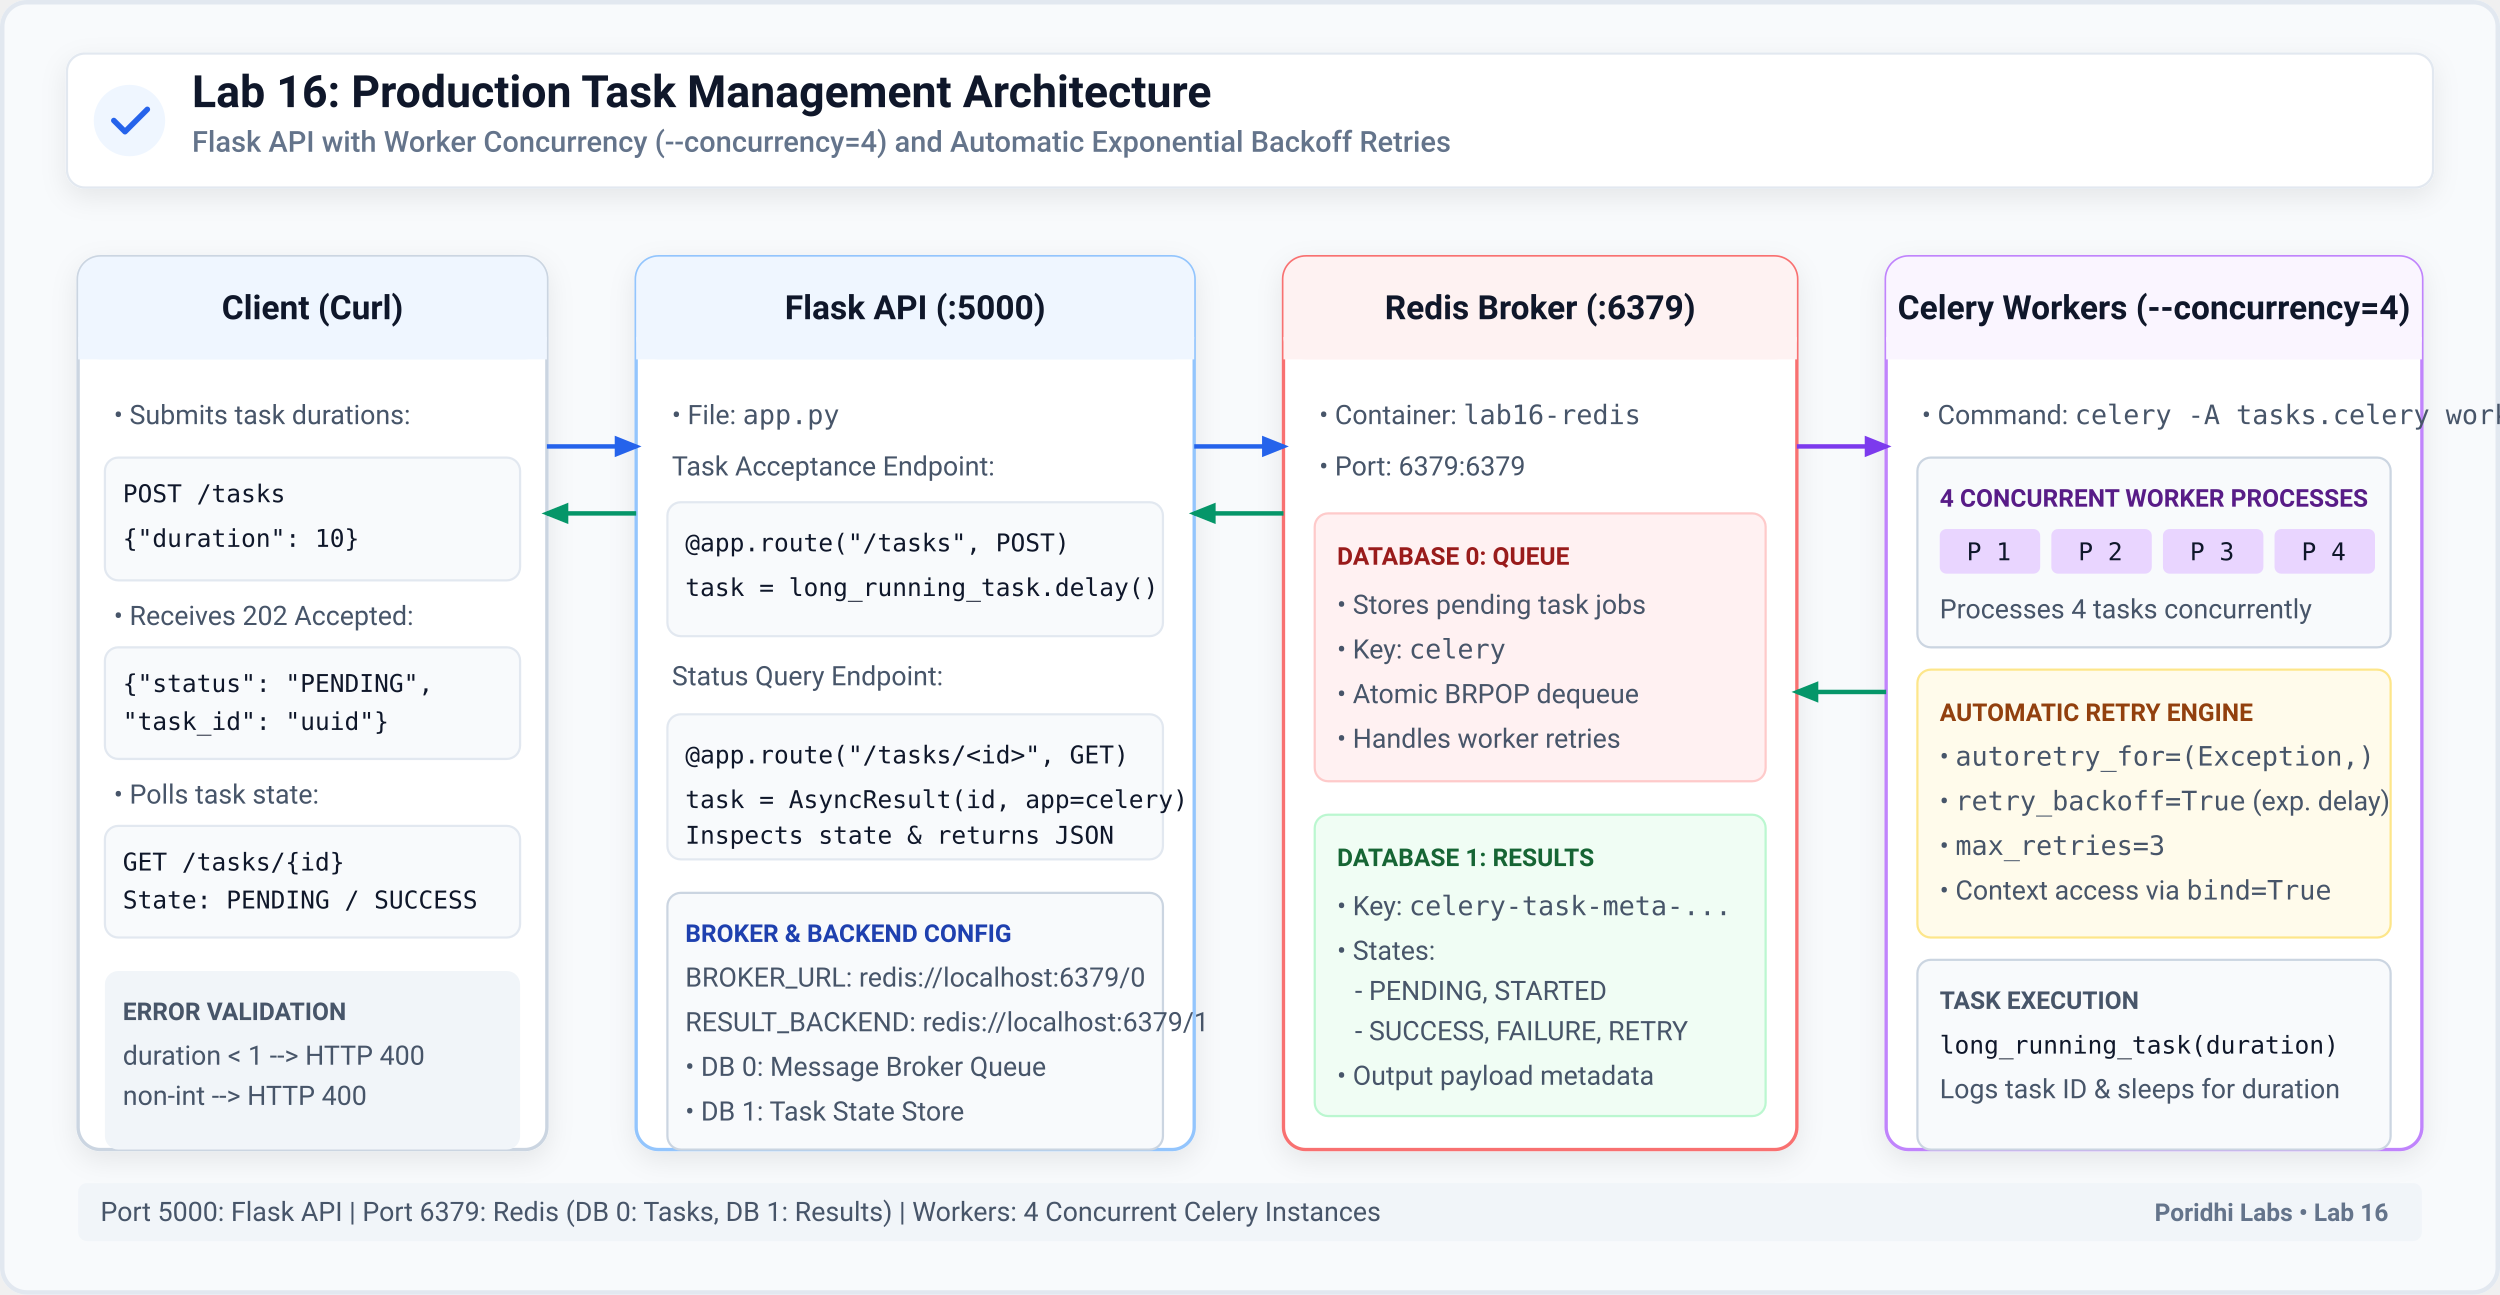
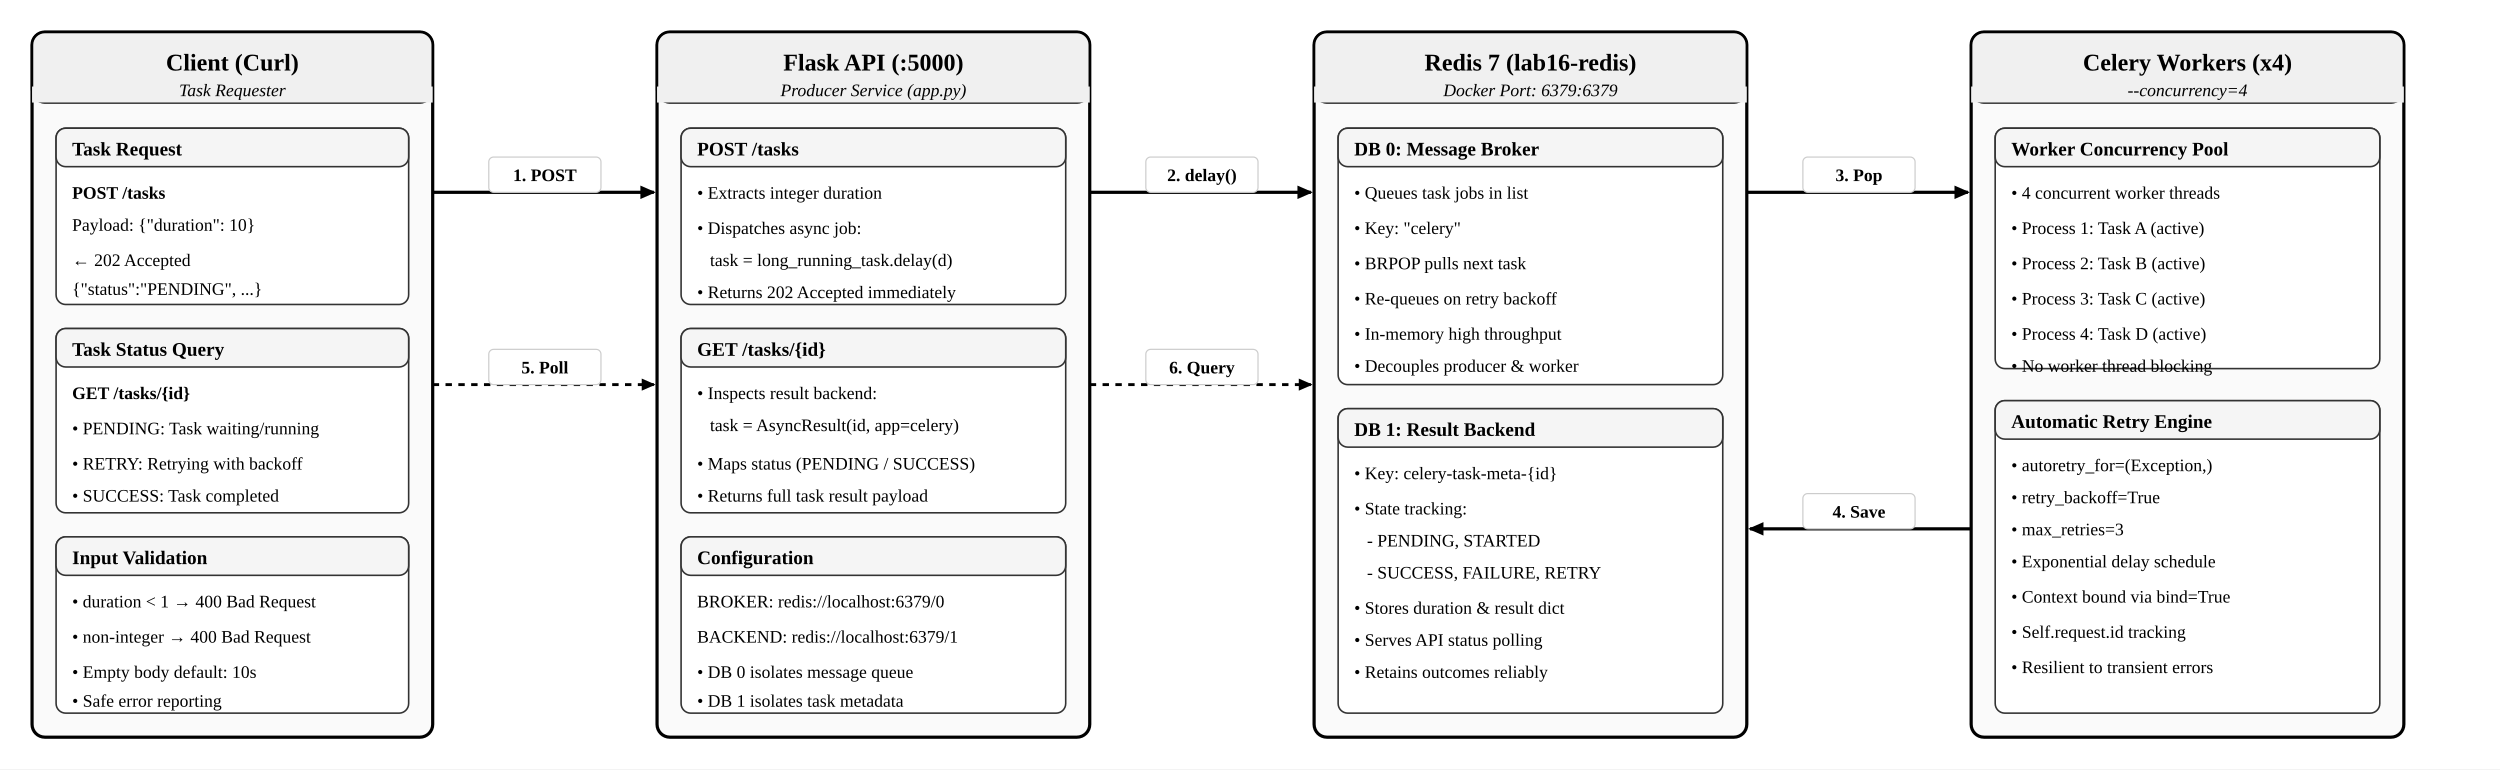
- <svg xmlns="http://www.w3.org/2000/svg" viewBox="0 0 1120 580" width="100%" height="100%">
+ <svg xmlns="http://www.w3.org/2000/svg" viewBox="0 0 1560 480" width="1560" height="480">
  <defs>
    <style>
-       .font-sans { font-family: -apple-system, BlinkMacSystemFont, "Segoe UI", Roboto, Helvetica, Arial, sans-serif; }
-       .title { font-size: 20px; font-weight: 700; fill: #0f172a; }
-       .subtitle { font-size: 13px; font-weight: 500; fill: #64748b; }
-       .box-title { font-size: 15px; font-weight: 700; fill: #0f172a; }
-       .box-desc { font-size: 12px; font-weight: 400; fill: #475569; }
-       .badge-text { font-size: 11px; font-weight: 600; }
-       .code-text { font-family: ui-monospace, SFMono-Regular, Menlo, Monaco, Consolas, monospace; font-size: 11px; fill: #0f172a; }
+       text {
+         font-family: "Times New Roman", Times, "Liberation Serif", serif;
+         fill: #000000;
+       }
+       .title-text {
+         font-size: 15px;
+         font-weight: bold;
+         fill: #000000;
+       }
+       .subtitle-text {
+         font-size: 11px;
+         font-style: italic;
+         fill: #000000;
+       }
+       .section-heading {
+         font-size: 12px;
+         font-weight: bold;
+         fill: #000000;
+       }
+       .code-font {
+         font-family: "Times New Roman", Times, "Liberation Serif", serif;
+         font-size: 11px;
+         fill: #000000;
+       }
+       .body-text {
+         font-size: 11px;
+         fill: #000000;
+       }
+       .arrow-label {
+         font-size: 11px;
+         font-weight: bold;
+         fill: #000000;
+       }
+       .arrow-sub {
+         font-size: 10px;
+         font-style: italic;
+         fill: #000000;
+       }
+       .flow-step-title {
+         font-size: 12px;
+         font-weight: bold;
+         fill: #000000;
+       }
+       .flow-step-sub {
+         font-size: 11px;
+         font-style: italic;
+         fill: #000000;
+       }
    </style>
-     <filter id="shadow" x="-4%" y="-4%" width="108%" height="108%" filterUnits="userSpaceOnUse">
-       <feDropShadow dx="0" dy="4" stdDeviation="6" flood-color="#0f172a" flood-opacity="0.08" />
-     </filter>
-     <marker id="arr-blue" viewBox="0 0 10 10" refX="8" refY="5" markerWidth="6" markerHeight="6" orient="auto-start-reverse">
-       <path d="M 0 1 L 10 5 L 0 9 z" fill="#2563eb" />
-     </marker>
-     <marker id="arr-purple" viewBox="0 0 10 10" refX="8" refY="5" markerWidth="6" markerHeight="6" orient="auto-start-reverse">
-       <path d="M 0 1 L 10 5 L 0 9 z" fill="#7c3aed" />
-     </marker>
-     <marker id="arr-green" viewBox="0 0 10 10" refX="8" refY="5" markerWidth="6" markerHeight="6" orient="auto-start-reverse">
-       <path d="M 0 1 L 10 5 L 0 9 z" fill="#059669" />
+     <marker id="arr-black" viewBox="0 0 10 10" refX="7" refY="5" markerWidth="6" markerHeight="6" orient="auto-start-reverse">
+       <path d="M 0 1.5 L 8 5 L 0 8.5 z" fill="#000000" />
    </marker>
  </defs>
-   <rect width="1120" height="580" fill="#f8fafc" rx="12" />
-   <rect x="1" y="1" width="1118" height="578" fill="none" stroke="#e2e8f0" stroke-width="2" rx="11" />
-   <rect x="30" y="24" width="1060" height="60" rx="8" fill="#ffffff" stroke="#e2e8f0" stroke-width="1" filter="url(#shadow)" />
-   <circle cx="58" cy="54" r="16" fill="#eff6ff" />
-   <path d="M51 54 L56 59 L66 49" fill="none" stroke="#2563eb" stroke-width="2.5" stroke-linecap="round" stroke-linejoin="round" />
-   <text x="86" y="48" class="font-sans title">Lab 16: Production Task Management Architecture</text>
-   <text x="86" y="68" class="font-sans subtitle">Flask API with Worker Concurrency (--concurrency=4) and Automatic Exponential Backoff Retries</text>
-   <g transform="translate(35, 115)">
-     <rect width="210" height="400" rx="10" fill="#ffffff" stroke="#cbd5e1" stroke-width="1.5" filter="url(#shadow)" />
-     <rect width="210" height="46" rx="10" fill="#eff6ff" />
-     <rect y="36" width="210" height="10" fill="#eff6ff" />
-     <text x="105" y="28" text-anchor="middle" class="font-sans box-title" fill="#1e40af">Client (Curl)</text>
-     <text x="16" y="75" class="font-sans box-desc">• Submits task durations:</text>
-     <rect x="12" y="90" width="186" height="55" rx="6" fill="#f8fafc" stroke="#e2e8f0" />
-     <text x="20" y="110" class="code-text" fill="#2563eb">POST /tasks</text>
-     <text x="20" y="130" class="code-text" fill="#64748b">{"duration": 10}</text>
-     <text x="16" y="165" class="font-sans box-desc">• Receives 202 Accepted:</text>
-     <rect x="12" y="175" width="186" height="50" rx="6" fill="#f8fafc" stroke="#e2e8f0" />
-     <text x="20" y="195" class="code-text" fill="#059669">{"status": "PENDING",</text>
-     <text x="20" y="212" class="code-text" fill="#059669"> "task_id": "uuid"}</text>
-     <text x="16" y="245" class="font-sans box-desc">• Polls task state:</text>
-     <rect x="12" y="255" width="186" height="50" rx="6" fill="#f8fafc" stroke="#e2e8f0" />
-     <text x="20" y="275" class="code-text" fill="#2563eb">GET /tasks/{id}</text>
-     <text x="20" y="292" class="code-text" fill="#64748b">State: PENDING / SUCCESS</text>
-     <rect x="12" y="320" width="186" height="80" rx="6" fill="#f1f5f9" />
-     <text x="20" y="342" class="font-sans badge-text" fill="#475569">ERROR VALIDATION</text>
-     <text x="20" y="362" class="font-sans box-desc">duration &lt; 1 --&gt; HTTP 400</text>
-     <text x="20" y="380" class="font-sans box-desc">non-int --&gt; HTTP 400</text>
-   </g>
-   <g transform="translate(285, 115)">
-     <rect width="250" height="400" rx="10" fill="#ffffff" stroke="#93c5fd" stroke-width="1.5" filter="url(#shadow)" />
-     <rect width="250" height="46" rx="10" fill="#eff6ff" />
-     <rect y="36" width="250" height="10" fill="#eff6ff" />
-     <text x="125" y="28" text-anchor="middle" class="font-sans box-title" fill="#1e40af">Flask API (:5000)</text>
-     <text x="16" y="75" class="font-sans box-desc">• File: <tspan font-family="monospace">app.py</tspan>
-     </text>
-     <text x="16" y="98" class="font-sans box-desc font-weight-600">Task Acceptance Endpoint:</text>
-     <rect x="14" y="110" width="222" height="60" rx="6" fill="#f8fafc" stroke="#e2e8f0" />
-     <text x="22" y="132" class="code-text" fill="#2563eb">@app.route("/tasks", POST)</text>
-     <text x="22" y="152" class="code-text" fill="#0f172a">task = long_running_task.delay()</text>
-     <text x="16" y="192" class="font-sans box-desc font-weight-600">Status Query Endpoint:</text>
-     <rect x="14" y="205" width="222" height="65" rx="6" fill="#f8fafc" stroke="#e2e8f0" />
-     <text x="22" y="227" class="code-text" fill="#059669">@app.route("/tasks/&lt;id&gt;", GET)</text>
-     <text x="22" y="247" class="code-text" fill="#0f172a">task = AsyncResult(id, app=celery)</text>
-     <text x="22" y="263" class="code-text" fill="#64748b">Inspects state &amp; returns JSON</text>
-     <rect x="14" y="285" width="222" height="115" rx="6" fill="#f8fafc" stroke="#cbd5e1" />
-     <text x="22" y="307" class="font-sans badge-text" fill="#1e40af">BROKER &amp; BACKEND CONFIG</text>
-     <text x="22" y="327" class="font-sans box-desc">BROKER_URL: redis://localhost:6379/0</text>
-     <text x="22" y="347" class="font-sans box-desc">RESULT_BACKEND: redis://localhost:6379/1</text>
-     <text x="22" y="367" class="font-sans box-desc">• DB 0: Message Broker Queue</text>
-     <text x="22" y="387" class="font-sans box-desc">• DB 1: Task State Store</text>
-   </g>
-   <g transform="translate(575, 115)">
-     <rect width="230" height="400" rx="10" fill="#ffffff" stroke="#f87171" stroke-width="1.5" filter="url(#shadow)" />
-     <rect width="230" height="46" rx="10" fill="#fef2f2" />
-     <rect y="36" width="230" height="10" fill="#fef2f2" />
-     <text x="115" y="28" text-anchor="middle" class="font-sans box-title" fill="#991b1b">Redis Broker (:6379)</text>
-     <text x="16" y="75" class="font-sans box-desc">• Container: <tspan font-family="monospace">lab16-redis</tspan>
-     </text>
-     <text x="16" y="98" class="font-sans box-desc">• Port: 6379:6379</text>
-     <rect x="14" y="115" width="202" height="120" rx="6" fill="#fff1f2" stroke="#fecaca" />
-     <text x="24" y="138" class="font-sans badge-text" fill="#991b1b">DATABASE 0: QUEUE</text>
-     <text x="24" y="160" class="font-sans box-desc">• Stores pending task jobs</text>
-     <text x="24" y="180" class="font-sans box-desc">• Key: <tspan font-family="monospace">celery</tspan>
-     </text>
-     <text x="24" y="200" class="font-sans box-desc">• Atomic BRPOP dequeue</text>
-     <text x="24" y="220" class="font-sans box-desc">• Handles worker retries</text>
-     <rect x="14" y="250" width="202" height="135" rx="6" fill="#f0fdf4" stroke="#bbf7d0" />
-     <text x="24" y="273" class="font-sans badge-text" fill="#166534">DATABASE 1: RESULTS</text>
-     <text x="24" y="295" class="font-sans box-desc">• Key: <tspan font-family="monospace">celery-task-meta-...</tspan>
-     </text>
-     <text x="24" y="315" class="font-sans box-desc">• States:</text>
-     <text x="32" y="333" class="font-sans box-desc">- PENDING, STARTED</text>
-     <text x="32" y="351" class="font-sans box-desc">- SUCCESS, FAILURE, RETRY</text>
-     <text x="24" y="371" class="font-sans box-desc">• Output payload metadata</text>
-   </g>
-   <g transform="translate(845, 115)">
-     <rect width="240" height="400" rx="10" fill="#ffffff" stroke="#c084fc" stroke-width="1.5" filter="url(#shadow)" />
-     <rect width="240" height="46" rx="10" fill="#faf5ff" />
-     <rect y="36" width="240" height="10" fill="#faf5ff" />
-     <text x="120" y="28" text-anchor="middle" class="font-sans box-title" fill="#581c87">Celery Workers (--concurrency=4)</text>
-     <text x="16" y="75" class="font-sans box-desc">• Command: <tspan font-family="monospace">celery -A tasks.celery worker</tspan>
-     </text>
-     <rect x="14" y="90" width="212" height="85" rx="6" fill="#f8fafc" stroke="#cbd5e1" />
-     <text x="24" y="112" class="font-sans badge-text" fill="#581c87">4 CONCURRENT WORKER PROCESSES</text>
-     <rect x="24" y="122" width="45" height="20" rx="3" fill="#e9d5ff" />
-     <text x="46" y="136" text-anchor="middle" class="code-text" fill="#581c87">P 1</text>
-     <rect x="74" y="122" width="45" height="20" rx="3" fill="#e9d5ff" />
-     <text x="96" y="136" text-anchor="middle" class="code-text" fill="#581c87">P 2</text>
-     <rect x="124" y="122" width="45" height="20" rx="3" fill="#e9d5ff" />
-     <text x="146" y="136" text-anchor="middle" class="code-text" fill="#581c87">P 3</text>
-     <rect x="174" y="122" width="45" height="20" rx="3" fill="#e9d5ff" />
-     <text x="196" y="136" text-anchor="middle" class="code-text" fill="#581c87">P 4</text>
-     <text x="24" y="162" class="font-sans box-desc">Processes 4 tasks concurrently</text>
-     <rect x="14" y="185" width="212" height="120" rx="6" fill="#fffbeb" stroke="#fde68a" />
-     <text x="24" y="208" class="font-sans badge-text" fill="#92400e">AUTOMATIC RETRY ENGINE</text>
-     <text x="24" y="228" class="font-sans box-desc">• <tspan font-family="monospace">autoretry_for=(Exception,)</tspan>
-     </text>
-     <text x="24" y="248" class="font-sans box-desc">• <tspan font-family="monospace">retry_backoff=True</tspan> (exp. delay)</text>
-     <text x="24" y="268" class="font-sans box-desc">• <tspan font-family="monospace">max_retries=3</tspan>
-     </text>
-     <text x="24" y="288" class="font-sans box-desc">• Context access via <tspan font-family="monospace">bind=True</tspan>
-     </text>
-     <rect x="14" y="315" width="212" height="85" rx="6" fill="#f8fafc" stroke="#cbd5e1" />
-     <text x="24" y="337" class="font-sans badge-text" fill="#475569">TASK EXECUTION</text>
-     <text x="24" y="357" class="code-text" fill="#0f172a">long_running_task(duration)</text>
-     <text x="24" y="377" class="font-sans box-desc">Logs task ID &amp; sleeps for duration</text>
-   </g>
-   <line x1="245" y1="200" x2="285" y2="200" stroke="#2563eb" stroke-width="2" marker-end="url(#arr-blue)" />
-   <line x1="285" y1="230" x2="245" y2="230" stroke="#059669" stroke-width="2" marker-end="url(#arr-green)" />
-   <line x1="535" y1="200" x2="575" y2="200" stroke="#2563eb" stroke-width="2" marker-end="url(#arr-blue)" />
-   <line x1="575" y1="230" x2="535" y2="230" stroke="#059669" stroke-width="2" marker-end="url(#arr-green)" />
-   <line x1="805" y1="200" x2="845" y2="200" stroke="#7c3aed" stroke-width="2" marker-end="url(#arr-purple)" />
-   <line x1="845" y1="310" x2="805" y2="310" stroke="#059669" stroke-width="2" marker-end="url(#arr-green)" />
-   <rect x="35" y="530" width="1050" height="26" rx="4" fill="#f1f5f9" />
-   <text x="45" y="547" class="font-sans box-desc">Port 5000: Flask API | Port 6379: Redis (DB 0: Tasks, DB 1: Results) | Workers: 4 Concurrent Celery Instances</text>
-   <text x="1070" y="547" text-anchor="end" class="font-sans badge-text" fill="#64748b">Poridhi Labs • Lab 16</text>
+   <rect width="100%" height="100%" fill="#ffffff" />
+   <g transform="translate(20, 20)">
+     <rect width="250" height="440" rx="8" fill="#fafafa" stroke="#000000" stroke-width="2" />
+     <rect width="250" height="44" rx="8" fill="#f0f0f0" stroke="#000000" stroke-width="1.5" />
+     <rect y="34" width="250" height="10" fill="#f0f0f0" />
+     <text x="125" y="24" text-anchor="middle" class="title-text">Client (Curl)</text>
+     <text x="125" y="40" text-anchor="middle" class="subtitle-text">Task Requester</text>
+     <g transform="translate(15, 60)">
+       <rect width="220" height="110" rx="6" fill="#ffffff" stroke="#333333" stroke-width="1" />
+       <rect width="220" height="24" rx="6" fill="#f5f5f5" stroke="#333333" stroke-width="1" />
+       <text x="10" y="17" class="section-heading">Task Request</text>
+       <text x="10" y="44" class="code-font" font-weight="bold">POST /tasks</text>
+       <text x="10" y="64" class="code-font">Payload: {"duration": 10}</text>
+       <text x="10" y="86" class="body-text">← 202 Accepted</text>
+       <text x="10" y="104" class="code-font">{"status":"PENDING", ...}</text>
+     </g>
+     <g transform="translate(15, 185)">
+       <rect width="220" height="115" rx="6" fill="#ffffff" stroke="#333333" stroke-width="1" />
+       <rect width="220" height="24" rx="6" fill="#f5f5f5" stroke="#333333" stroke-width="1" />
+       <text x="10" y="17" class="section-heading">Task Status Query</text>
+       <text x="10" y="44" class="code-font" font-weight="bold">GET /tasks/{id}</text>
+       <text x="10" y="66" class="body-text">• PENDING: Task waiting/running</text>
+       <text x="10" y="88" class="body-text">• RETRY: Retrying with backoff</text>
+       <text x="10" y="108" class="body-text">• SUCCESS: Task completed</text>
+     </g>
+     <g transform="translate(15, 315)">
+       <rect width="220" height="110" rx="6" fill="#ffffff" stroke="#333333" stroke-width="1" />
+       <rect width="220" height="24" rx="6" fill="#f5f5f5" stroke="#333333" stroke-width="1" />
+       <text x="10" y="17" class="section-heading">Input Validation</text>
+       <text x="10" y="44" class="body-text">• duration &lt; 1 → 400 Bad Request</text>
+       <text x="10" y="66" class="body-text">• non-integer → 400 Bad Request</text>
+       <text x="10" y="88" class="body-text">• Empty body default: 10s</text>
+       <text x="10" y="106" class="body-text">• Safe error reporting</text>
+     </g>
+   </g>
+   <g transform="translate(410, 20)">
+     <rect width="270" height="440" rx="8" fill="#fafafa" stroke="#000000" stroke-width="2" />
+     <rect width="270" height="44" rx="8" fill="#f0f0f0" stroke="#000000" stroke-width="1.5" />
+     <rect y="34" width="270" height="10" fill="#f0f0f0" />
+     <text x="135" y="24" text-anchor="middle" class="title-text">Flask API (:5000)</text>
+     <text x="135" y="40" text-anchor="middle" class="subtitle-text">Producer Service (app.py)</text>
+     <g transform="translate(15, 60)">
+       <rect width="240" height="110" rx="6" fill="#ffffff" stroke="#333333" stroke-width="1" />
+       <rect width="240" height="24" rx="6" fill="#f5f5f5" stroke="#333333" stroke-width="1" />
+       <text x="10" y="17" class="section-heading">POST /tasks</text>
+       <text x="10" y="44" class="body-text">• Extracts integer duration</text>
+       <text x="10" y="66" class="body-text">• Dispatches async job:</text>
+       <text x="18" y="86" class="code-font">task = long_running_task.delay(d)</text>
+       <text x="10" y="106" class="body-text">• Returns 202 Accepted immediately</text>
+     </g>
+     <g transform="translate(15, 185)">
+       <rect width="240" height="115" rx="6" fill="#ffffff" stroke="#333333" stroke-width="1" />
+       <rect width="240" height="24" rx="6" fill="#f5f5f5" stroke="#333333" stroke-width="1" />
+       <text x="10" y="17" class="section-heading">GET /tasks/{id}</text>
+       <text x="10" y="44" class="body-text">• Inspects result backend:</text>
+       <text x="18" y="64" class="code-font">task = AsyncResult(id, app=celery)</text>
+       <text x="10" y="88" class="body-text">• Maps status (PENDING / SUCCESS)</text>
+       <text x="10" y="108" class="body-text">• Returns full task result payload</text>
+     </g>
+     <g transform="translate(15, 315)">
+       <rect width="240" height="110" rx="6" fill="#ffffff" stroke="#333333" stroke-width="1" />
+       <rect width="240" height="24" rx="6" fill="#f5f5f5" stroke="#333333" stroke-width="1" />
+       <text x="10" y="17" class="section-heading">Configuration</text>
+       <text x="10" y="44" class="code-font">BROKER: redis://localhost:6379/0</text>
+       <text x="10" y="66" class="code-font">BACKEND: redis://localhost:6379/1</text>
+       <text x="10" y="88" class="body-text">• DB 0 isolates message queue</text>
+       <text x="10" y="106" class="body-text">• DB 1 isolates task metadata</text>
+     </g>
+   </g>
+   <g transform="translate(820, 20)">
+     <rect width="270" height="440" rx="8" fill="#fafafa" stroke="#000000" stroke-width="2" />
+     <rect width="270" height="44" rx="8" fill="#f0f0f0" stroke="#000000" stroke-width="1.5" />
+     <rect y="34" width="270" height="10" fill="#f0f0f0" />
+     <text x="135" y="24" text-anchor="middle" class="title-text">Redis 7 (lab16-redis)</text>
+     <text x="135" y="40" text-anchor="middle" class="subtitle-text">Docker Port: 6379:6379</text>
+     <g transform="translate(15, 60)">
+       <rect width="240" height="160" rx="6" fill="#ffffff" stroke="#333333" stroke-width="1" />
+       <rect width="240" height="24" rx="6" fill="#f5f5f5" stroke="#333333" stroke-width="1" />
+       <text x="10" y="17" class="section-heading">DB 0: Message Broker</text>
+       <text x="10" y="44" class="body-text">• Queues task jobs in list</text>
+       <text x="10" y="66" class="body-text">• Key: "celery"</text>
+       <text x="10" y="88" class="body-text">• BRPOP pulls next task</text>
+       <text x="10" y="110" class="body-text">• Re-queues on retry backoff</text>
+       <text x="10" y="132" class="body-text">• In-memory high throughput</text>
+       <text x="10" y="152" class="body-text">• Decouples producer &amp; worker</text>
+     </g>
+     <g transform="translate(15, 235)">
+       <rect width="240" height="190" rx="6" fill="#ffffff" stroke="#333333" stroke-width="1" />
+       <rect width="240" height="24" rx="6" fill="#f5f5f5" stroke="#333333" stroke-width="1" />
+       <text x="10" y="17" class="section-heading">DB 1: Result Backend</text>
+       <text x="10" y="44" class="body-text">• Key: celery-task-meta-{id}</text>
+       <text x="10" y="66" class="body-text">• State tracking:</text>
+       <text x="18" y="86" class="body-text">- PENDING, STARTED</text>
+       <text x="18" y="106" class="body-text">- SUCCESS, FAILURE, RETRY</text>
+       <text x="10" y="128" class="body-text">• Stores duration &amp; result dict</text>
+       <text x="10" y="148" class="body-text">• Serves API status polling</text>
+       <text x="10" y="168" class="body-text">• Retains outcomes reliably</text>
+     </g>
+   </g>
+   <g transform="translate(1230, 20)">
+     <rect width="270" height="440" rx="8" fill="#fafafa" stroke="#000000" stroke-width="2" />
+     <rect width="270" height="44" rx="8" fill="#f0f0f0" stroke="#000000" stroke-width="1.5" />
+     <rect y="34" width="270" height="10" fill="#f0f0f0" />
+     <text x="135" y="24" text-anchor="middle" class="title-text">Celery Workers (x4)</text>
+     <text x="135" y="40" text-anchor="middle" class="subtitle-text">--concurrency=4</text>
+     <g transform="translate(15, 60)">
+       <rect width="240" height="150" rx="6" fill="#ffffff" stroke="#333333" stroke-width="1" />
+       <rect width="240" height="24" rx="6" fill="#f5f5f5" stroke="#333333" stroke-width="1" />
+       <text x="10" y="17" class="section-heading">Worker Concurrency Pool</text>
+       <text x="10" y="44" class="body-text">• 4 concurrent worker threads</text>
+       <text x="10" y="66" class="body-text">• Process 1: Task A (active)</text>
+       <text x="10" y="88" class="body-text">• Process 2: Task B (active)</text>
+       <text x="10" y="110" class="body-text">• Process 3: Task C (active)</text>
+       <text x="10" y="132" class="body-text">• Process 4: Task D (active)</text>
+       <text x="10" y="152" class="body-text">• No worker thread blocking</text>
+     </g>
+     <g transform="translate(15, 230)">
+       <rect width="240" height="195" rx="6" fill="#ffffff" stroke="#333333" stroke-width="1" />
+       <rect width="240" height="24" rx="6" fill="#f5f5f5" stroke="#333333" stroke-width="1" />
+       <text x="10" y="17" class="section-heading">Automatic Retry Engine</text>
+       <text x="10" y="44" class="code-font">• autoretry_for=(Exception,)</text>
+       <text x="10" y="64" class="code-font">• retry_backoff=True</text>
+       <text x="10" y="84" class="body-text">• max_retries=3</text>
+       <text x="10" y="104" class="body-text">• Exponential delay schedule</text>
+       <text x="10" y="126" class="body-text">• Context bound via bind=True</text>
+       <text x="10" y="148" class="body-text">• Self.request.id tracking</text>
+       <text x="10" y="170" class="body-text">• Resilient to transient errors</text>
+     </g>
+   </g>
+   <line x1="270" y1="120" x2="408" y2="120" stroke="#000000" stroke-width="2" marker-end="url(#arr-black)" />
+   <rect x="305" y="98" width="70" height="22" rx="3" fill="#ffffff" stroke="#cccccc" stroke-width="0.75" />
+   <text x="340" y="113" text-anchor="middle" class="arrow-label">1. POST</text>
+   <line x1="680" y1="120" x2="818" y2="120" stroke="#000000" stroke-width="2" marker-end="url(#arr-black)" />
+   <rect x="715" y="98" width="70" height="22" rx="3" fill="#ffffff" stroke="#cccccc" stroke-width="0.75" />
+   <text x="750" y="113" text-anchor="middle" class="arrow-label">2. delay()</text>
+   <line x1="1090" y1="120" x2="1228" y2="120" stroke="#000000" stroke-width="2" marker-end="url(#arr-black)" />
+   <rect x="1125" y="98" width="70" height="22" rx="3" fill="#ffffff" stroke="#cccccc" stroke-width="0.75" />
+   <text x="1160" y="113" text-anchor="middle" class="arrow-label">3. Pop</text>
+   <line x1="1230" y1="330" x2="1092" y2="330" stroke="#000000" stroke-width="2" marker-end="url(#arr-black)" />
+   <rect x="1125" y="308" width="70" height="22" rx="3" fill="#ffffff" stroke="#cccccc" stroke-width="0.75" />
+   <text x="1160" y="323" text-anchor="middle" class="arrow-label">4. Save</text>
+   <line x1="270" y1="240" x2="408" y2="240" stroke="#000000" stroke-width="1.8" stroke-dasharray="4,4" marker-end="url(#arr-black)" />
+   <rect x="305" y="218" width="70" height="22" rx="3" fill="#ffffff" stroke="#cccccc" stroke-width="0.75" />
+   <text x="340" y="233" text-anchor="middle" class="arrow-label">5. Poll</text>
+   <line x1="680" y1="240" x2="818" y2="240" stroke="#000000" stroke-width="1.8" stroke-dasharray="4,4" marker-end="url(#arr-black)" />
+   <rect x="715" y="218" width="70" height="22" rx="3" fill="#ffffff" stroke="#cccccc" stroke-width="0.75" />
+   <text x="750" y="233" text-anchor="middle" class="arrow-label">6. Query</text>
</svg>
